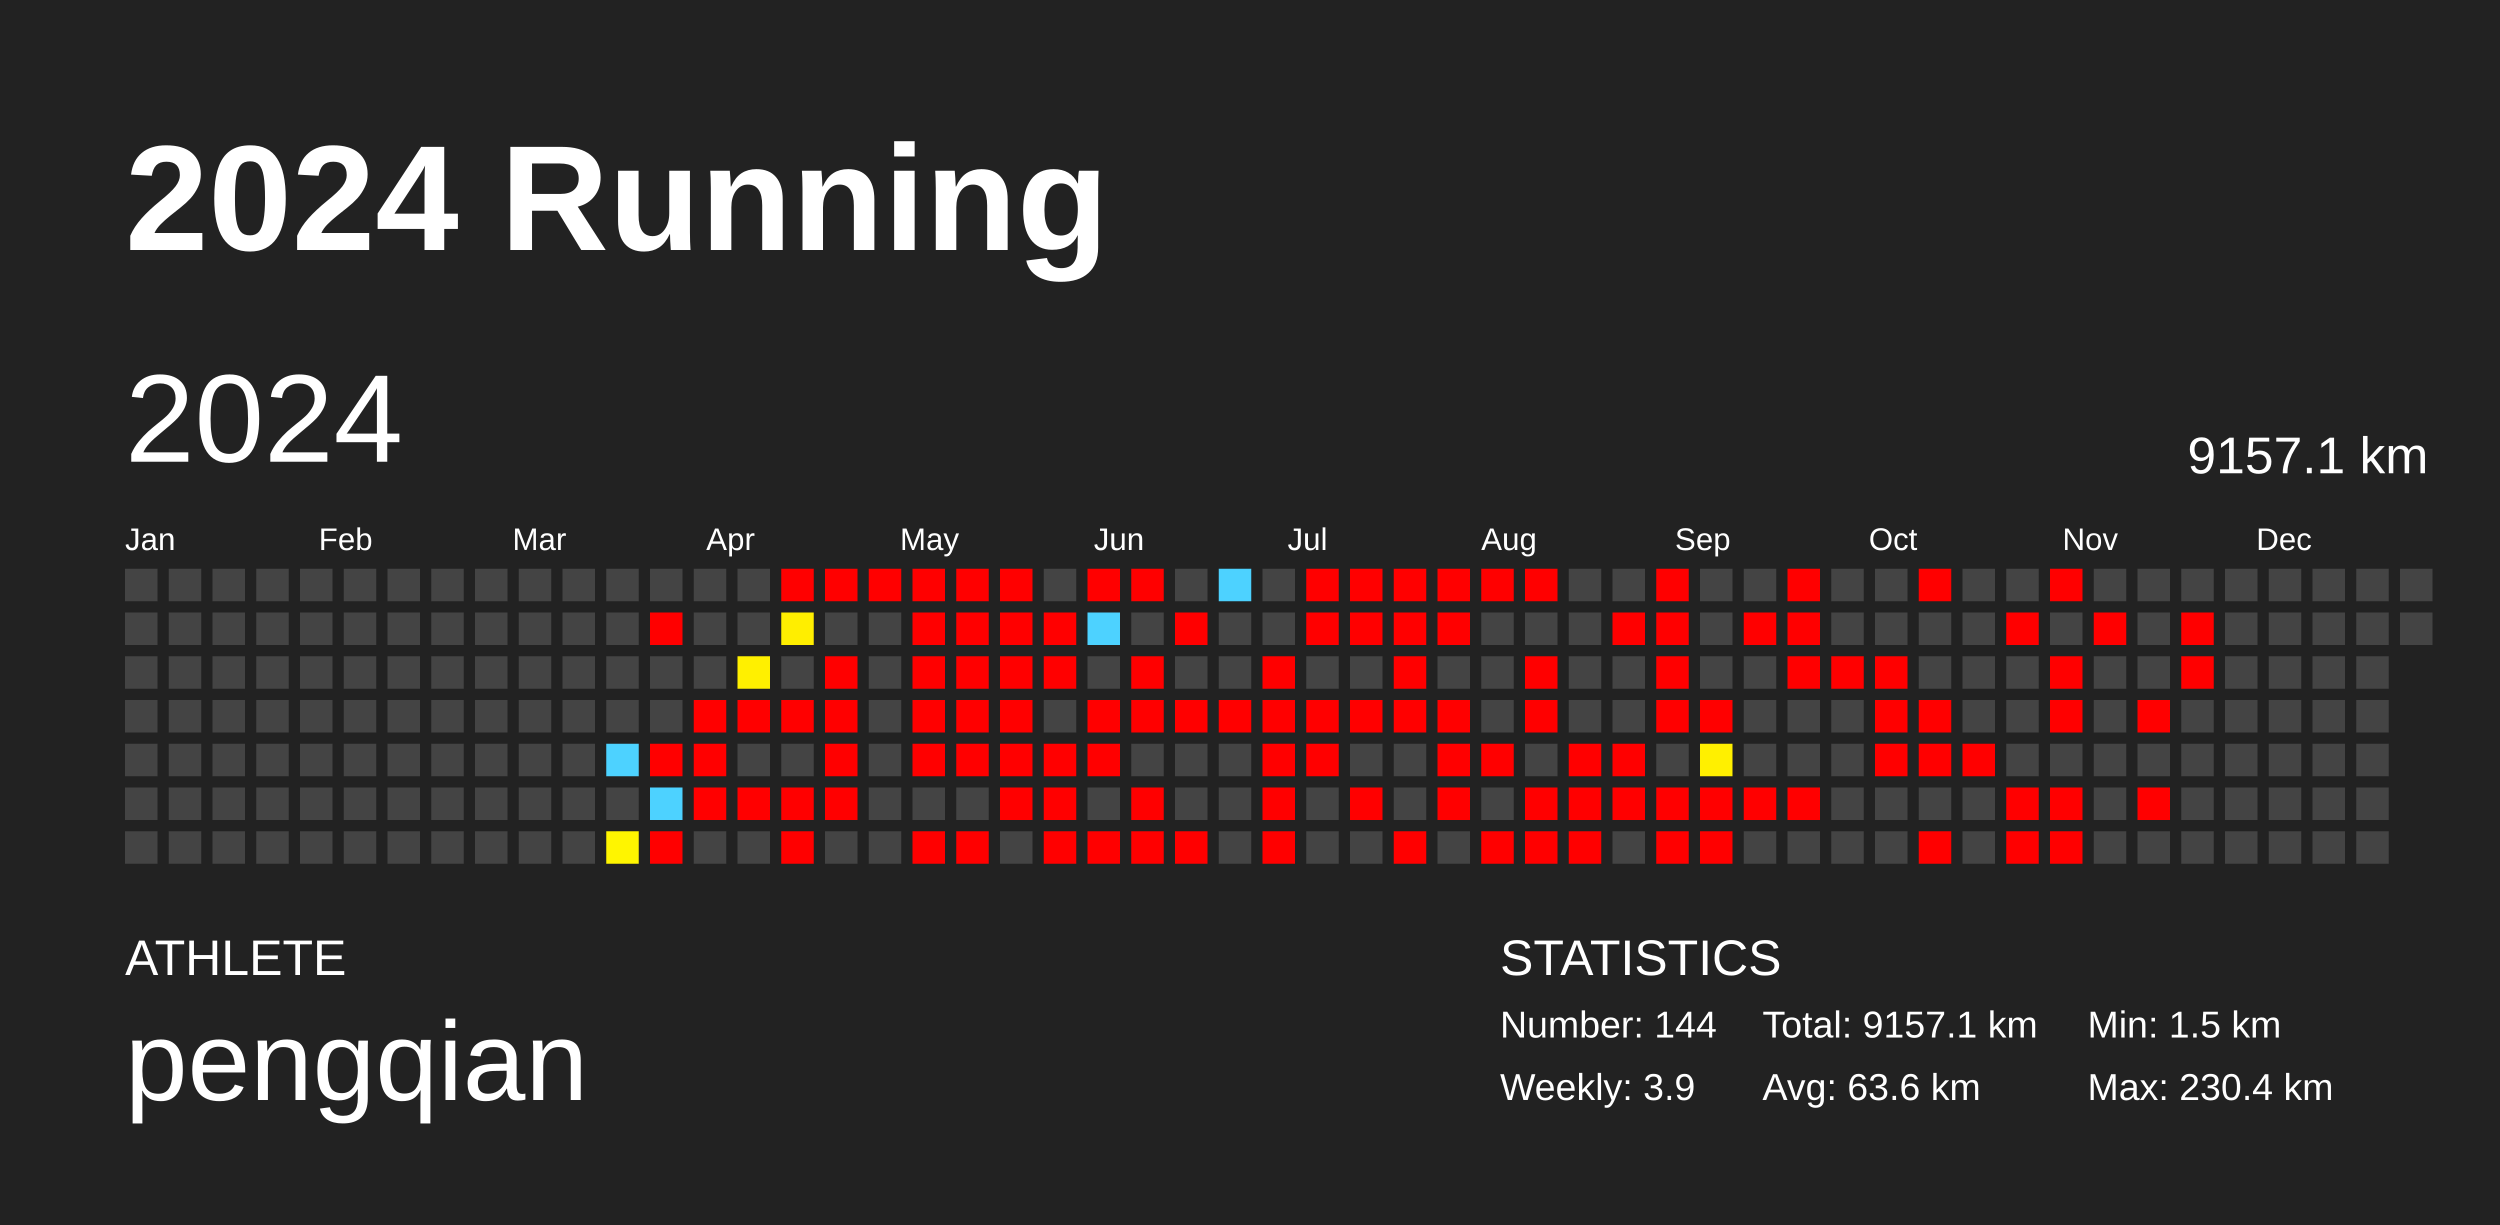
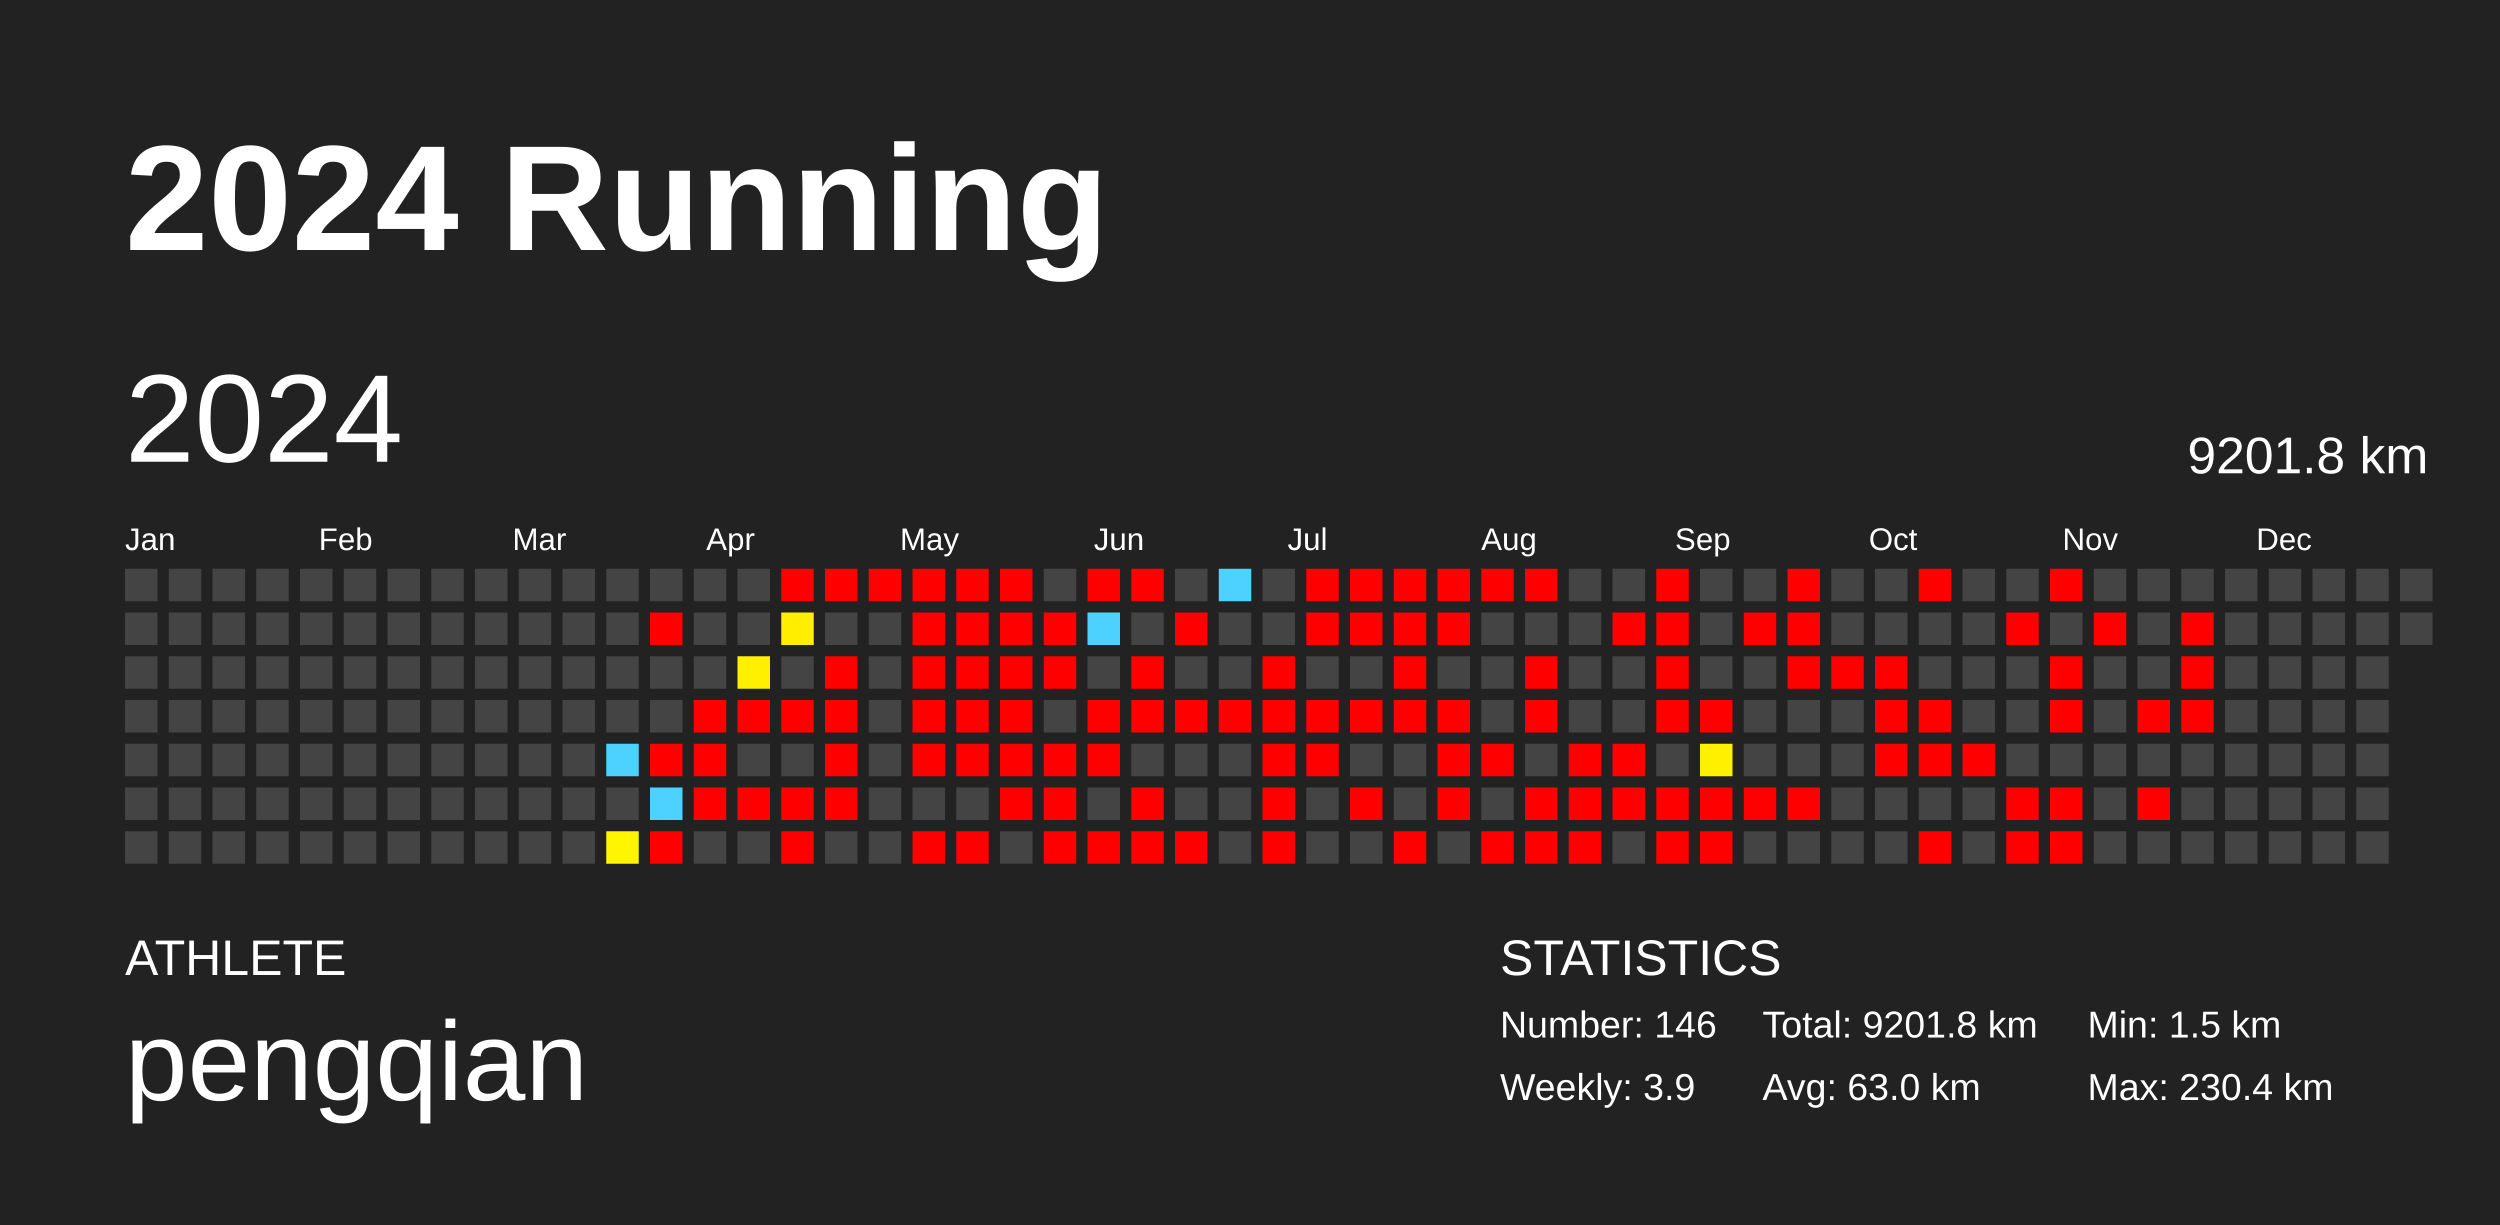
<svg xmlns="http://www.w3.org/2000/svg" baseProfile="full" height="98mm" version="1.1" viewBox="0,0,200,98" width="200mm">
  <defs />
  <rect fill="#222222" height="98" width="200" x="0" y="0" />
  <text fill="#FFFFFF" style="font-size:12px; font-family:Arial; font-weight:bold;" x="10" y="20">2024 Running</text>
  <text fill="#FFFFFF" style="font-size:4px; font-family:Arial" x="10" y="78">ATHLETE</text>
  <text fill="#FFFFFF" style="font-size:9px; font-family:Arial" x="10" y="88">pengqian</text>
  <text fill="#FFFFFF" style="font-size:4px; font-family:Arial" x="120" y="78">STATISTICS</text>
-   <text fill="#FFFFFF" style="font-size:3px; font-family:Arial" x="120" y="83">Number: 144</text>
+   <text fill="#FFFFFF" style="font-size:3px; font-family:Arial" x="120" y="83">Number: 146</text>
  <text fill="#FFFFFF" style="font-size:3px; font-family:Arial" x="120" y="88">Weekly: 3.9</text>
-   <text fill="#FFFFFF" style="font-size:3px; font-family:Arial" x="141" y="83">Total: 9157.1 km</text>
-   <text fill="#FFFFFF" style="font-size:3px; font-family:Arial" x="141" y="88">Avg: 63.6 km</text>
+   <text fill="#FFFFFF" style="font-size:3px; font-family:Arial" x="141" y="83">Total: 9201.8 km</text>
+   <text fill="#FFFFFF" style="font-size:3px; font-family:Arial" x="141" y="88">Avg: 63.0 km</text>
  <text fill="#FFFFFF" style="font-size:3px; font-family:Arial" x="167" y="83">Min: 1.5 km</text>
  <text fill="#FFFFFF" style="font-size:3px; font-family:Arial" x="167" y="88">Max: 230.4 km</text>
  <text dominant-baseline="hanging" fill="#FFFFFF" style="font-size:10.0px; font-family:Arial;" x="10" y="30">2024</text>
-   <text dominant-baseline="hanging" fill="#FFFFFF" style="font-size:4.125px; font-family:Arial;" x="175" y="35">9157.1 km</text>
+   <text dominant-baseline="hanging" fill="#FFFFFF" style="font-size:4.125px; font-family:Arial;" x="175" y="35">9201.8 km</text>
  <text fill="#FFFFFF" style="font-size:2.5px; font-family:Arial" x="10.0" y="44">Jan</text>
  <text fill="#FFFFFF" style="font-size:2.5px; font-family:Arial" x="25.5" y="44">Feb</text>
  <text fill="#FFFFFF" style="font-size:2.5px; font-family:Arial" x="41.0" y="44">Mar</text>
  <text fill="#FFFFFF" style="font-size:2.5px; font-family:Arial" x="56.5" y="44">Apr</text>
  <text fill="#FFFFFF" style="font-size:2.5px; font-family:Arial" x="72.0" y="44">May</text>
  <text fill="#FFFFFF" style="font-size:2.5px; font-family:Arial" x="87.5" y="44">Jun</text>
  <text fill="#FFFFFF" style="font-size:2.5px; font-family:Arial" x="103.0" y="44">Jul</text>
  <text fill="#FFFFFF" style="font-size:2.5px; font-family:Arial" x="118.5" y="44">Aug</text>
  <text fill="#FFFFFF" style="font-size:2.5px; font-family:Arial" x="134.0" y="44">Sep</text>
  <text fill="#FFFFFF" style="font-size:2.5px; font-family:Arial" x="149.5" y="44">Oct</text>
  <text fill="#FFFFFF" style="font-size:2.5px; font-family:Arial" x="165.0" y="44">Nov</text>
  <text fill="#FFFFFF" style="font-size:2.5px; font-family:Arial" x="180.5" y="44">Dec</text>
  <rect fill="#444444" height="2.6" width="2.6" x="10.0" y="45.5" />
  <rect fill="#444444" height="2.6" width="2.6" x="10.0" y="49.0" />
  <rect fill="#444444" height="2.6" width="2.6" x="10.0" y="52.5" />
  <rect fill="#444444" height="2.6" width="2.6" x="10.0" y="56.0" />
  <rect fill="#444444" height="2.6" width="2.6" x="10.0" y="59.5" />
  <rect fill="#444444" height="2.6" width="2.6" x="10.0" y="63.0" />
  <rect fill="#444444" height="2.6" width="2.6" x="10.0" y="66.5" />
  <rect fill="#444444" height="2.6" width="2.6" x="13.5" y="45.5" />
  <rect fill="#444444" height="2.6" width="2.6" x="13.5" y="49.0" />
  <rect fill="#444444" height="2.6" width="2.6" x="13.5" y="52.5" />
  <rect fill="#444444" height="2.6" width="2.6" x="13.5" y="56.0" />
  <rect fill="#444444" height="2.6" width="2.6" x="13.5" y="59.5" />
  <rect fill="#444444" height="2.6" width="2.6" x="13.5" y="63.0" />
  <rect fill="#444444" height="2.6" width="2.6" x="13.5" y="66.5" />
  <rect fill="#444444" height="2.6" width="2.6" x="17.0" y="45.5" />
  <rect fill="#444444" height="2.6" width="2.6" x="17.0" y="49.0" />
  <rect fill="#444444" height="2.6" width="2.6" x="17.0" y="52.5" />
  <rect fill="#444444" height="2.6" width="2.6" x="17.0" y="56.0" />
  <rect fill="#444444" height="2.6" width="2.6" x="17.0" y="59.5" />
  <rect fill="#444444" height="2.6" width="2.6" x="17.0" y="63.0" />
  <rect fill="#444444" height="2.6" width="2.6" x="17.0" y="66.5" />
  <rect fill="#444444" height="2.6" width="2.6" x="20.5" y="45.5" />
  <rect fill="#444444" height="2.6" width="2.6" x="20.5" y="49.0" />
  <rect fill="#444444" height="2.6" width="2.6" x="20.5" y="52.5" />
  <rect fill="#444444" height="2.6" width="2.6" x="20.5" y="56.0" />
  <rect fill="#444444" height="2.6" width="2.6" x="20.5" y="59.5" />
  <rect fill="#444444" height="2.6" width="2.6" x="20.5" y="63.0" />
  <rect fill="#444444" height="2.6" width="2.6" x="20.5" y="66.5" />
  <rect fill="#444444" height="2.6" width="2.6" x="24.0" y="45.5" />
  <rect fill="#444444" height="2.6" width="2.6" x="24.0" y="49.0" />
  <rect fill="#444444" height="2.6" width="2.6" x="24.0" y="52.5" />
  <rect fill="#444444" height="2.6" width="2.6" x="24.0" y="56.0" />
  <rect fill="#444444" height="2.6" width="2.6" x="24.0" y="59.5" />
  <rect fill="#444444" height="2.6" width="2.6" x="24.0" y="63.0" />
  <rect fill="#444444" height="2.6" width="2.6" x="24.0" y="66.5" />
  <rect fill="#444444" height="2.6" width="2.6" x="27.5" y="45.5" />
  <rect fill="#444444" height="2.6" width="2.6" x="27.5" y="49.0" />
  <rect fill="#444444" height="2.6" width="2.6" x="27.5" y="52.5" />
  <rect fill="#444444" height="2.6" width="2.6" x="27.5" y="56.0" />
  <rect fill="#444444" height="2.6" width="2.6" x="27.5" y="59.5" />
  <rect fill="#444444" height="2.6" width="2.6" x="27.5" y="63.0" />
  <rect fill="#444444" height="2.6" width="2.6" x="27.5" y="66.5" />
  <rect fill="#444444" height="2.6" width="2.6" x="31.0" y="45.5" />
  <rect fill="#444444" height="2.6" width="2.6" x="31.0" y="49.0" />
  <rect fill="#444444" height="2.6" width="2.6" x="31.0" y="52.5" />
  <rect fill="#444444" height="2.6" width="2.6" x="31.0" y="56.0" />
  <rect fill="#444444" height="2.6" width="2.6" x="31.0" y="59.5" />
  <rect fill="#444444" height="2.6" width="2.6" x="31.0" y="63.0" />
  <rect fill="#444444" height="2.6" width="2.6" x="31.0" y="66.5" />
  <rect fill="#444444" height="2.6" width="2.6" x="34.5" y="45.5" />
  <rect fill="#444444" height="2.6" width="2.6" x="34.5" y="49.0" />
  <rect fill="#444444" height="2.6" width="2.6" x="34.5" y="52.5" />
  <rect fill="#444444" height="2.6" width="2.6" x="34.5" y="56.0" />
  <rect fill="#444444" height="2.6" width="2.6" x="34.5" y="59.5" />
  <rect fill="#444444" height="2.6" width="2.6" x="34.5" y="63.0" />
  <rect fill="#444444" height="2.6" width="2.6" x="34.5" y="66.5" />
  <rect fill="#444444" height="2.6" width="2.6" x="38.0" y="45.5" />
  <rect fill="#444444" height="2.6" width="2.6" x="38.0" y="49.0" />
  <rect fill="#444444" height="2.6" width="2.6" x="38.0" y="52.5" />
  <rect fill="#444444" height="2.6" width="2.6" x="38.0" y="56.0" />
  <rect fill="#444444" height="2.6" width="2.6" x="38.0" y="59.5" />
  <rect fill="#444444" height="2.6" width="2.6" x="38.0" y="63.0" />
  <rect fill="#444444" height="2.6" width="2.6" x="38.0" y="66.5" />
  <rect fill="#444444" height="2.6" width="2.6" x="41.5" y="45.5" />
  <rect fill="#444444" height="2.6" width="2.6" x="41.5" y="49.0" />
  <rect fill="#444444" height="2.6" width="2.6" x="41.5" y="52.5" />
  <rect fill="#444444" height="2.6" width="2.6" x="41.5" y="56.0" />
  <rect fill="#444444" height="2.6" width="2.6" x="41.5" y="59.5" />
  <rect fill="#444444" height="2.6" width="2.6" x="41.5" y="63.0" />
  <rect fill="#444444" height="2.6" width="2.6" x="41.5" y="66.5" />
  <rect fill="#444444" height="2.6" width="2.6" x="45.0" y="45.5" />
  <rect fill="#444444" height="2.6" width="2.6" x="45.0" y="49.0" />
  <rect fill="#444444" height="2.6" width="2.6" x="45.0" y="52.5" />
  <rect fill="#444444" height="2.6" width="2.6" x="45.0" y="56.0" />
  <rect fill="#444444" height="2.6" width="2.6" x="45.0" y="59.5" />
  <rect fill="#444444" height="2.6" width="2.6" x="45.0" y="63.0" />
  <rect fill="#444444" height="2.6" width="2.6" x="45.0" y="66.5" />
  <rect fill="#444444" height="2.6" width="2.6" x="48.5" y="45.5" />
  <rect fill="#444444" height="2.6" width="2.6" x="48.5" y="49.0" />
  <rect fill="#444444" height="2.6" width="2.6" x="48.5" y="52.5" />
  <rect fill="#444444" height="2.6" width="2.6" x="48.5" y="56.0" />
  <rect fill="#4dd2ff" height="2.6" width="2.6" x="48.5" y="59.5" />
  <rect fill="#444444" height="2.6" width="2.6" x="48.5" y="63.0" />
  <rect fill="#fff500" height="2.6" width="2.6" x="48.5" y="66.5" />
  <rect fill="#444444" height="2.6" width="2.6" x="52.0" y="45.5" />
  <rect fill="red" height="2.6" width="2.6" x="52.0" y="49.0" />
  <rect fill="#444444" height="2.6" width="2.6" x="52.0" y="52.5" />
  <rect fill="#444444" height="2.6" width="2.6" x="52.0" y="56.0" />
  <rect fill="red" height="2.6" width="2.6" x="52.0" y="59.5" />
  <rect fill="#4dd2ff" height="2.6" width="2.6" x="52.0" y="63.0" />
  <rect fill="red" height="2.6" width="2.6" x="52.0" y="66.5" />
  <rect fill="#444444" height="2.6" width="2.6" x="55.5" y="45.5" />
  <rect fill="#444444" height="2.6" width="2.6" x="55.5" y="49.0" />
  <rect fill="#444444" height="2.6" width="2.6" x="55.5" y="52.5" />
  <rect fill="red" height="2.6" width="2.6" x="55.5" y="56.0" />
  <rect fill="red" height="2.6" width="2.6" x="55.5" y="59.5" />
  <rect fill="red" height="2.6" width="2.6" x="55.5" y="63.0" />
  <rect fill="#444444" height="2.6" width="2.6" x="55.5" y="66.5" />
  <rect fill="#444444" height="2.6" width="2.6" x="59.0" y="45.5" />
  <rect fill="#444444" height="2.6" width="2.6" x="59.0" y="49.0" />
  <rect fill="#fff000" height="2.6" width="2.6" x="59.0" y="52.5" />
  <rect fill="red" height="2.6" width="2.6" x="59.0" y="56.0" />
  <rect fill="#444444" height="2.6" width="2.6" x="59.0" y="59.5" />
  <rect fill="red" height="2.6" width="2.6" x="59.0" y="63.0" />
  <rect fill="#444444" height="2.6" width="2.6" x="59.0" y="66.5" />
  <rect fill="red" height="2.6" width="2.6" x="62.5" y="45.5" />
  <rect fill="#ffee00" height="2.6" width="2.6" x="62.5" y="49.0" />
  <rect fill="#444444" height="2.6" width="2.6" x="62.5" y="52.5" />
  <rect fill="red" height="2.6" width="2.6" x="62.5" y="56.0" />
  <rect fill="#444444" height="2.6" width="2.6" x="62.5" y="59.5" />
  <rect fill="red" height="2.6" width="2.6" x="62.5" y="63.0" />
  <rect fill="red" height="2.6" width="2.6" x="62.5" y="66.5" />
  <rect fill="red" height="2.6" width="2.6" x="66.0" y="45.5" />
  <rect fill="#444444" height="2.6" width="2.6" x="66.0" y="49.0" />
  <rect fill="red" height="2.6" width="2.6" x="66.0" y="52.5" />
  <rect fill="red" height="2.6" width="2.6" x="66.0" y="56.0" />
  <rect fill="red" height="2.6" width="2.6" x="66.0" y="59.5" />
  <rect fill="red" height="2.6" width="2.6" x="66.0" y="63.0" />
  <rect fill="#444444" height="2.6" width="2.6" x="66.0" y="66.5" />
  <rect fill="red" height="2.6" width="2.6" x="69.5" y="45.5" />
  <rect fill="#444444" height="2.6" width="2.6" x="69.5" y="49.0" />
  <rect fill="#444444" height="2.6" width="2.6" x="69.5" y="52.5" />
  <rect fill="#444444" height="2.6" width="2.6" x="69.5" y="56.0" />
  <rect fill="#444444" height="2.6" width="2.6" x="69.5" y="59.5" />
  <rect fill="#444444" height="2.6" width="2.6" x="69.5" y="63.0" />
  <rect fill="#444444" height="2.6" width="2.6" x="69.5" y="66.5" />
  <rect fill="red" height="2.6" width="2.6" x="73.0" y="45.5" />
  <rect fill="red" height="2.6" width="2.6" x="73.0" y="49.0" />
  <rect fill="red" height="2.6" width="2.6" x="73.0" y="52.5" />
  <rect fill="red" height="2.6" width="2.6" x="73.0" y="56.0" />
  <rect fill="red" height="2.6" width="2.6" x="73.0" y="59.5" />
  <rect fill="#444444" height="2.6" width="2.6" x="73.0" y="63.0" />
  <rect fill="red" height="2.6" width="2.6" x="73.0" y="66.5" />
  <rect fill="red" height="2.6" width="2.6" x="76.5" y="45.5" />
  <rect fill="red" height="2.6" width="2.6" x="76.5" y="49.0" />
  <rect fill="red" height="2.6" width="2.6" x="76.5" y="52.5" />
  <rect fill="red" height="2.6" width="2.6" x="76.5" y="56.0" />
  <rect fill="red" height="2.6" width="2.6" x="76.5" y="59.5" />
  <rect fill="#444444" height="2.6" width="2.6" x="76.5" y="63.0" />
  <rect fill="red" height="2.6" width="2.6" x="76.5" y="66.5" />
  <rect fill="red" height="2.6" width="2.6" x="80.0" y="45.5" />
  <rect fill="red" height="2.6" width="2.6" x="80.0" y="49.0" />
  <rect fill="red" height="2.6" width="2.6" x="80.0" y="52.5" />
  <rect fill="red" height="2.6" width="2.6" x="80.0" y="56.0" />
  <rect fill="red" height="2.6" width="2.6" x="80.0" y="59.5" />
  <rect fill="red" height="2.6" width="2.6" x="80.0" y="63.0" />
  <rect fill="#444444" height="2.6" width="2.6" x="80.0" y="66.5" />
  <rect fill="#444444" height="2.6" width="2.6" x="83.5" y="45.5" />
  <rect fill="red" height="2.6" width="2.6" x="83.5" y="49.0" />
  <rect fill="red" height="2.6" width="2.6" x="83.5" y="52.5" />
  <rect fill="#444444" height="2.6" width="2.6" x="83.5" y="56.0" />
  <rect fill="red" height="2.6" width="2.6" x="83.5" y="59.5" />
  <rect fill="red" height="2.6" width="2.6" x="83.5" y="63.0" />
  <rect fill="red" height="2.6" width="2.6" x="83.5" y="66.5" />
  <rect fill="red" height="2.6" width="2.6" x="87.0" y="45.5" />
  <rect fill="#4dd2ff" height="2.6" width="2.6" x="87.0" y="49.0" />
  <rect fill="#444444" height="2.6" width="2.6" x="87.0" y="52.5" />
  <rect fill="red" height="2.6" width="2.6" x="87.0" y="56.0" />
  <rect fill="red" height="2.6" width="2.6" x="87.0" y="59.5" />
  <rect fill="#444444" height="2.6" width="2.6" x="87.0" y="63.0" />
  <rect fill="red" height="2.6" width="2.6" x="87.0" y="66.5" />
  <rect fill="red" height="2.6" width="2.6" x="90.5" y="45.5" />
  <rect fill="#444444" height="2.6" width="2.6" x="90.5" y="49.0" />
  <rect fill="red" height="2.6" width="2.6" x="90.5" y="52.5" />
  <rect fill="red" height="2.6" width="2.6" x="90.5" y="56.0" />
  <rect fill="#444444" height="2.6" width="2.6" x="90.5" y="59.5" />
  <rect fill="red" height="2.6" width="2.6" x="90.5" y="63.0" />
  <rect fill="red" height="2.6" width="2.6" x="90.5" y="66.5" />
  <rect fill="#444444" height="2.6" width="2.6" x="94.0" y="45.5" />
  <rect fill="red" height="2.6" width="2.6" x="94.0" y="49.0" />
  <rect fill="#444444" height="2.6" width="2.6" x="94.0" y="52.5" />
  <rect fill="red" height="2.6" width="2.6" x="94.0" y="56.0" />
  <rect fill="#444444" height="2.6" width="2.6" x="94.0" y="59.5" />
  <rect fill="#444444" height="2.6" width="2.6" x="94.0" y="63.0" />
  <rect fill="red" height="2.6" width="2.6" x="94.0" y="66.5" />
  <rect fill="#4dd2ff" height="2.6" width="2.6" x="97.5" y="45.5" />
  <rect fill="#444444" height="2.6" width="2.6" x="97.5" y="49.0" />
  <rect fill="#444444" height="2.6" width="2.6" x="97.5" y="52.5" />
  <rect fill="red" height="2.6" width="2.6" x="97.5" y="56.0" />
  <rect fill="#444444" height="2.6" width="2.6" x="97.5" y="59.5" />
  <rect fill="#444444" height="2.6" width="2.6" x="97.5" y="63.0" />
  <rect fill="#444444" height="2.6" width="2.6" x="97.5" y="66.5" />
  <rect fill="#444444" height="2.6" width="2.6" x="101.0" y="45.5" />
  <rect fill="#444444" height="2.6" width="2.6" x="101.0" y="49.0" />
  <rect fill="red" height="2.6" width="2.6" x="101.0" y="52.5" />
  <rect fill="red" height="2.6" width="2.6" x="101.0" y="56.0" />
  <rect fill="red" height="2.6" width="2.6" x="101.0" y="59.5" />
  <rect fill="red" height="2.6" width="2.6" x="101.0" y="63.0" />
  <rect fill="red" height="2.6" width="2.6" x="101.0" y="66.5" />
  <rect fill="red" height="2.6" width="2.6" x="104.5" y="45.5" />
  <rect fill="red" height="2.6" width="2.6" x="104.5" y="49.0" />
  <rect fill="#444444" height="2.6" width="2.6" x="104.5" y="52.5" />
  <rect fill="red" height="2.6" width="2.6" x="104.5" y="56.0" />
  <rect fill="red" height="2.6" width="2.6" x="104.5" y="59.5" />
  <rect fill="#444444" height="2.6" width="2.6" x="104.5" y="63.0" />
  <rect fill="#444444" height="2.6" width="2.6" x="104.5" y="66.5" />
  <rect fill="red" height="2.6" width="2.6" x="108.0" y="45.5" />
  <rect fill="red" height="2.6" width="2.6" x="108.0" y="49.0" />
  <rect fill="#444444" height="2.6" width="2.6" x="108.0" y="52.5" />
  <rect fill="red" height="2.6" width="2.6" x="108.0" y="56.0" />
  <rect fill="#444444" height="2.6" width="2.6" x="108.0" y="59.5" />
  <rect fill="red" height="2.6" width="2.6" x="108.0" y="63.0" />
  <rect fill="#444444" height="2.6" width="2.6" x="108.0" y="66.5" />
  <rect fill="red" height="2.6" width="2.6" x="111.5" y="45.5" />
  <rect fill="red" height="2.6" width="2.6" x="111.5" y="49.0" />
  <rect fill="red" height="2.6" width="2.6" x="111.5" y="52.5" />
  <rect fill="red" height="2.6" width="2.6" x="111.5" y="56.0" />
  <rect fill="#444444" height="2.6" width="2.6" x="111.5" y="59.5" />
  <rect fill="#444444" height="2.6" width="2.6" x="111.5" y="63.0" />
  <rect fill="red" height="2.6" width="2.6" x="111.5" y="66.5" />
  <rect fill="red" height="2.6" width="2.6" x="115.0" y="45.5" />
  <rect fill="red" height="2.6" width="2.6" x="115.0" y="49.0" />
  <rect fill="#444444" height="2.6" width="2.6" x="115.0" y="52.5" />
  <rect fill="red" height="2.6" width="2.6" x="115.0" y="56.0" />
  <rect fill="red" height="2.6" width="2.6" x="115.0" y="59.5" />
  <rect fill="red" height="2.6" width="2.6" x="115.0" y="63.0" />
  <rect fill="#444444" height="2.6" width="2.6" x="115.0" y="66.5" />
  <rect fill="red" height="2.6" width="2.6" x="118.5" y="45.5" />
  <rect fill="#444444" height="2.6" width="2.6" x="118.5" y="49.0" />
  <rect fill="#444444" height="2.6" width="2.6" x="118.5" y="52.5" />
  <rect fill="#444444" height="2.6" width="2.6" x="118.5" y="56.0" />
  <rect fill="red" height="2.6" width="2.6" x="118.5" y="59.5" />
  <rect fill="#444444" height="2.6" width="2.6" x="118.5" y="63.0" />
  <rect fill="red" height="2.6" width="2.6" x="118.5" y="66.5" />
  <rect fill="red" height="2.6" width="2.6" x="122.0" y="45.5" />
  <rect fill="#444444" height="2.6" width="2.6" x="122.0" y="49.0" />
  <rect fill="red" height="2.6" width="2.6" x="122.0" y="52.5" />
  <rect fill="red" height="2.6" width="2.6" x="122.0" y="56.0" />
  <rect fill="#444444" height="2.6" width="2.6" x="122.0" y="59.5" />
  <rect fill="red" height="2.6" width="2.6" x="122.0" y="63.0" />
  <rect fill="red" height="2.6" width="2.6" x="122.0" y="66.5" />
  <rect fill="#444444" height="2.6" width="2.6" x="125.5" y="45.5" />
  <rect fill="#444444" height="2.6" width="2.6" x="125.5" y="49.0" />
  <rect fill="#444444" height="2.6" width="2.6" x="125.5" y="52.5" />
  <rect fill="#444444" height="2.6" width="2.6" x="125.5" y="56.0" />
  <rect fill="red" height="2.6" width="2.6" x="125.5" y="59.5" />
  <rect fill="red" height="2.6" width="2.6" x="125.5" y="63.0" />
  <rect fill="red" height="2.6" width="2.6" x="125.5" y="66.5" />
  <rect fill="#444444" height="2.6" width="2.6" x="129.0" y="45.5" />
  <rect fill="red" height="2.6" width="2.6" x="129.0" y="49.0" />
  <rect fill="#444444" height="2.6" width="2.6" x="129.0" y="52.5" />
  <rect fill="#444444" height="2.6" width="2.6" x="129.0" y="56.0" />
  <rect fill="red" height="2.6" width="2.6" x="129.0" y="59.5" />
  <rect fill="red" height="2.6" width="2.6" x="129.0" y="63.0" />
  <rect fill="#444444" height="2.6" width="2.6" x="129.0" y="66.5" />
  <rect fill="red" height="2.6" width="2.6" x="132.5" y="45.5" />
  <rect fill="red" height="2.6" width="2.6" x="132.5" y="49.0" />
  <rect fill="red" height="2.6" width="2.6" x="132.5" y="52.5" />
  <rect fill="red" height="2.6" width="2.6" x="132.5" y="56.0" />
  <rect fill="#444444" height="2.6" width="2.6" x="132.5" y="59.5" />
  <rect fill="red" height="2.6" width="2.6" x="132.5" y="63.0" />
  <rect fill="red" height="2.6" width="2.6" x="132.5" y="66.5" />
  <rect fill="#444444" height="2.6" width="2.6" x="136.0" y="45.5" />
  <rect fill="#444444" height="2.6" width="2.6" x="136.0" y="49.0" />
  <rect fill="#444444" height="2.6" width="2.6" x="136.0" y="52.5" />
  <rect fill="red" height="2.6" width="2.6" x="136.0" y="56.0" />
  <rect fill="#fff000" height="2.6" width="2.6" x="136.0" y="59.5" />
  <rect fill="red" height="2.6" width="2.6" x="136.0" y="63.0" />
  <rect fill="red" height="2.6" width="2.6" x="136.0" y="66.5" />
  <rect fill="#444444" height="2.6" width="2.6" x="139.5" y="45.5" />
  <rect fill="red" height="2.6" width="2.6" x="139.5" y="49.0" />
  <rect fill="#444444" height="2.6" width="2.6" x="139.5" y="52.5" />
  <rect fill="#444444" height="2.6" width="2.6" x="139.5" y="56.0" />
  <rect fill="#444444" height="2.6" width="2.6" x="139.5" y="59.5" />
  <rect fill="red" height="2.6" width="2.6" x="139.5" y="63.0" />
  <rect fill="#444444" height="2.6" width="2.6" x="139.5" y="66.5" />
  <rect fill="red" height="2.6" width="2.6" x="143.0" y="45.5" />
  <rect fill="red" height="2.6" width="2.6" x="143.0" y="49.0" />
  <rect fill="red" height="2.6" width="2.6" x="143.0" y="52.5" />
  <rect fill="#444444" height="2.6" width="2.6" x="143.0" y="56.0" />
  <rect fill="#444444" height="2.6" width="2.6" x="143.0" y="59.5" />
  <rect fill="red" height="2.6" width="2.6" x="143.0" y="63.0" />
  <rect fill="#444444" height="2.6" width="2.6" x="143.0" y="66.5" />
  <rect fill="#444444" height="2.6" width="2.6" x="146.5" y="45.5" />
  <rect fill="#444444" height="2.6" width="2.6" x="146.5" y="49.0" />
  <rect fill="red" height="2.6" width="2.6" x="146.5" y="52.5" />
  <rect fill="#444444" height="2.6" width="2.6" x="146.5" y="56.0" />
  <rect fill="#444444" height="2.6" width="2.6" x="146.5" y="59.5" />
  <rect fill="#444444" height="2.6" width="2.6" x="146.5" y="63.0" />
  <rect fill="#444444" height="2.6" width="2.6" x="146.5" y="66.5" />
  <rect fill="#444444" height="2.6" width="2.6" x="150.0" y="45.5" />
  <rect fill="#444444" height="2.6" width="2.6" x="150.0" y="49.0" />
  <rect fill="red" height="2.6" width="2.6" x="150.0" y="52.5" />
  <rect fill="red" height="2.6" width="2.6" x="150.0" y="56.0" />
  <rect fill="red" height="2.6" width="2.6" x="150.0" y="59.5" />
  <rect fill="#444444" height="2.6" width="2.6" x="150.0" y="63.0" />
  <rect fill="#444444" height="2.6" width="2.6" x="150.0" y="66.5" />
  <rect fill="red" height="2.6" width="2.6" x="153.5" y="45.5" />
  <rect fill="#444444" height="2.6" width="2.6" x="153.5" y="49.0" />
  <rect fill="#444444" height="2.6" width="2.6" x="153.5" y="52.5" />
  <rect fill="red" height="2.6" width="2.6" x="153.5" y="56.0" />
  <rect fill="red" height="2.6" width="2.6" x="153.5" y="59.5" />
  <rect fill="#444444" height="2.6" width="2.6" x="153.5" y="63.0" />
  <rect fill="red" height="2.6" width="2.6" x="153.5" y="66.5" />
  <rect fill="#444444" height="2.6" width="2.6" x="157.0" y="45.5" />
  <rect fill="#444444" height="2.6" width="2.6" x="157.0" y="49.0" />
  <rect fill="#444444" height="2.6" width="2.6" x="157.0" y="52.5" />
  <rect fill="#444444" height="2.6" width="2.6" x="157.0" y="56.0" />
  <rect fill="red" height="2.6" width="2.6" x="157.0" y="59.5" />
  <rect fill="#444444" height="2.6" width="2.6" x="157.0" y="63.0" />
  <rect fill="#444444" height="2.6" width="2.6" x="157.0" y="66.5" />
  <rect fill="#444444" height="2.6" width="2.6" x="160.5" y="45.5" />
  <rect fill="red" height="2.6" width="2.6" x="160.5" y="49.0" />
  <rect fill="#444444" height="2.6" width="2.6" x="160.5" y="52.5" />
  <rect fill="#444444" height="2.6" width="2.6" x="160.5" y="56.0" />
  <rect fill="#444444" height="2.6" width="2.6" x="160.5" y="59.5" />
  <rect fill="red" height="2.6" width="2.6" x="160.5" y="63.0" />
  <rect fill="red" height="2.6" width="2.6" x="160.5" y="66.5" />
  <rect fill="red" height="2.6" width="2.6" x="164.0" y="45.5" />
  <rect fill="#444444" height="2.6" width="2.6" x="164.0" y="49.0" />
  <rect fill="red" height="2.6" width="2.6" x="164.0" y="52.5" />
  <rect fill="red" height="2.6" width="2.6" x="164.0" y="56.0" />
  <rect fill="#444444" height="2.6" width="2.6" x="164.0" y="59.5" />
  <rect fill="red" height="2.6" width="2.6" x="164.0" y="63.0" />
  <rect fill="red" height="2.6" width="2.6" x="164.0" y="66.5" />
  <rect fill="#444444" height="2.6" width="2.6" x="167.5" y="45.5" />
  <rect fill="red" height="2.6" width="2.6" x="167.5" y="49.0" />
  <rect fill="#444444" height="2.6" width="2.6" x="167.5" y="52.5" />
  <rect fill="#444444" height="2.6" width="2.6" x="167.5" y="56.0" />
  <rect fill="#444444" height="2.6" width="2.6" x="167.5" y="59.5" />
  <rect fill="#444444" height="2.6" width="2.6" x="167.5" y="63.0" />
  <rect fill="#444444" height="2.6" width="2.6" x="167.5" y="66.5" />
  <rect fill="#444444" height="2.6" width="2.6" x="171.0" y="45.5" />
  <rect fill="#444444" height="2.6" width="2.6" x="171.0" y="49.0" />
  <rect fill="#444444" height="2.6" width="2.6" x="171.0" y="52.5" />
  <rect fill="red" height="2.6" width="2.6" x="171.0" y="56.0" />
  <rect fill="#444444" height="2.6" width="2.6" x="171.0" y="59.5" />
  <rect fill="red" height="2.6" width="2.6" x="171.0" y="63.0" />
  <rect fill="#444444" height="2.6" width="2.6" x="171.0" y="66.5" />
  <rect fill="#444444" height="2.6" width="2.6" x="174.5" y="45.5" />
  <rect fill="red" height="2.6" width="2.6" x="174.5" y="49.0" />
  <rect fill="red" height="2.6" width="2.6" x="174.5" y="52.5" />
-   <rect fill="#444444" height="2.6" width="2.6" x="174.5" y="56.0" />
+   <rect fill="red" height="2.6" width="2.6" x="174.5" y="56.0" />
  <rect fill="#444444" height="2.6" width="2.6" x="174.5" y="59.5" />
  <rect fill="#444444" height="2.6" width="2.6" x="174.5" y="63.0" />
  <rect fill="#444444" height="2.6" width="2.6" x="174.5" y="66.5" />
  <rect fill="#444444" height="2.6" width="2.6" x="178.0" y="45.5" />
  <rect fill="#444444" height="2.6" width="2.6" x="178.0" y="49.0" />
  <rect fill="#444444" height="2.6" width="2.6" x="178.0" y="52.5" />
  <rect fill="#444444" height="2.6" width="2.6" x="178.0" y="56.0" />
  <rect fill="#444444" height="2.6" width="2.6" x="178.0" y="59.5" />
  <rect fill="#444444" height="2.6" width="2.6" x="178.0" y="63.0" />
  <rect fill="#444444" height="2.6" width="2.6" x="178.0" y="66.5" />
  <rect fill="#444444" height="2.6" width="2.6" x="181.5" y="45.5" />
  <rect fill="#444444" height="2.6" width="2.6" x="181.5" y="49.0" />
  <rect fill="#444444" height="2.6" width="2.6" x="181.5" y="52.5" />
  <rect fill="#444444" height="2.6" width="2.6" x="181.5" y="56.0" />
  <rect fill="#444444" height="2.6" width="2.6" x="181.5" y="59.5" />
  <rect fill="#444444" height="2.6" width="2.6" x="181.5" y="63.0" />
  <rect fill="#444444" height="2.6" width="2.6" x="181.5" y="66.5" />
  <rect fill="#444444" height="2.6" width="2.6" x="185.0" y="45.5" />
  <rect fill="#444444" height="2.6" width="2.6" x="185.0" y="49.0" />
  <rect fill="#444444" height="2.6" width="2.6" x="185.0" y="52.5" />
  <rect fill="#444444" height="2.6" width="2.6" x="185.0" y="56.0" />
  <rect fill="#444444" height="2.6" width="2.6" x="185.0" y="59.5" />
  <rect fill="#444444" height="2.6" width="2.6" x="185.0" y="63.0" />
  <rect fill="#444444" height="2.6" width="2.6" x="185.0" y="66.5" />
  <rect fill="#444444" height="2.6" width="2.6" x="188.5" y="45.5" />
  <rect fill="#444444" height="2.6" width="2.6" x="188.5" y="49.0" />
  <rect fill="#444444" height="2.6" width="2.6" x="188.5" y="52.5" />
  <rect fill="#444444" height="2.6" width="2.6" x="188.5" y="56.0" />
  <rect fill="#444444" height="2.6" width="2.6" x="188.5" y="59.5" />
  <rect fill="#444444" height="2.6" width="2.6" x="188.5" y="63.0" />
  <rect fill="#444444" height="2.6" width="2.6" x="188.5" y="66.5" />
  <rect fill="#444444" height="2.6" width="2.6" x="192.0" y="45.5" />
  <rect fill="#444444" height="2.6" width="2.6" x="192.0" y="49.0" />
</svg>
